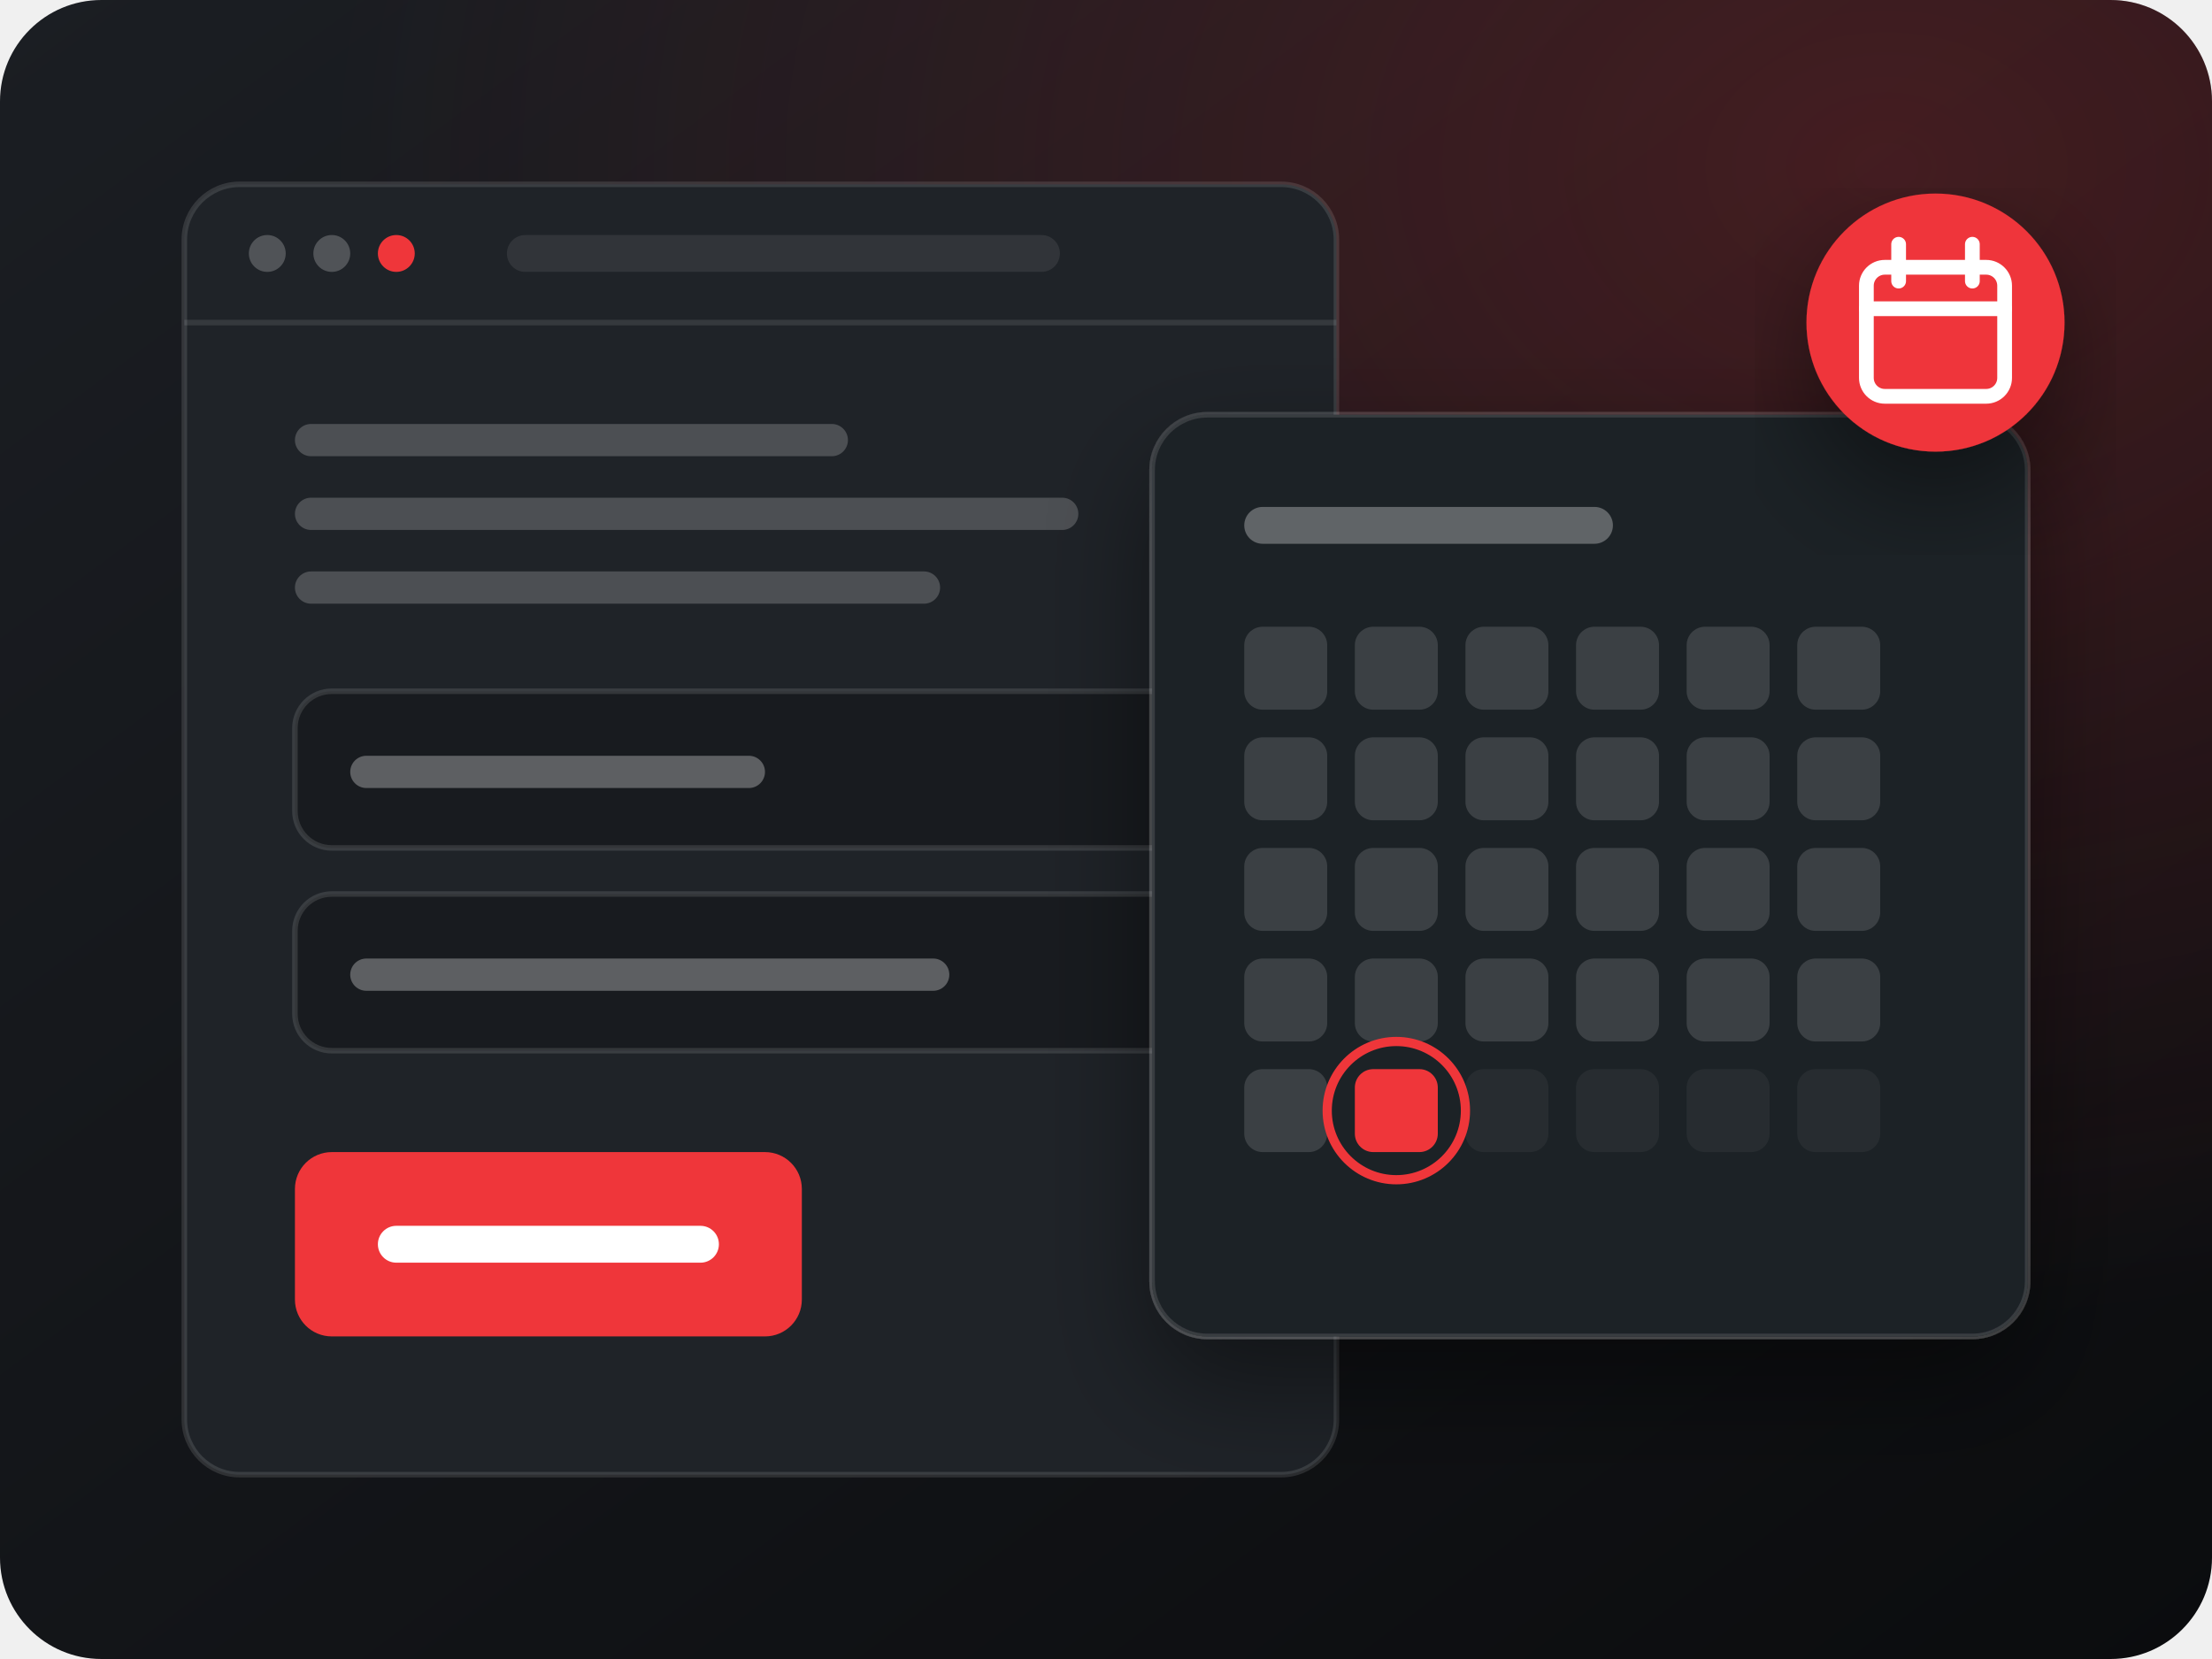
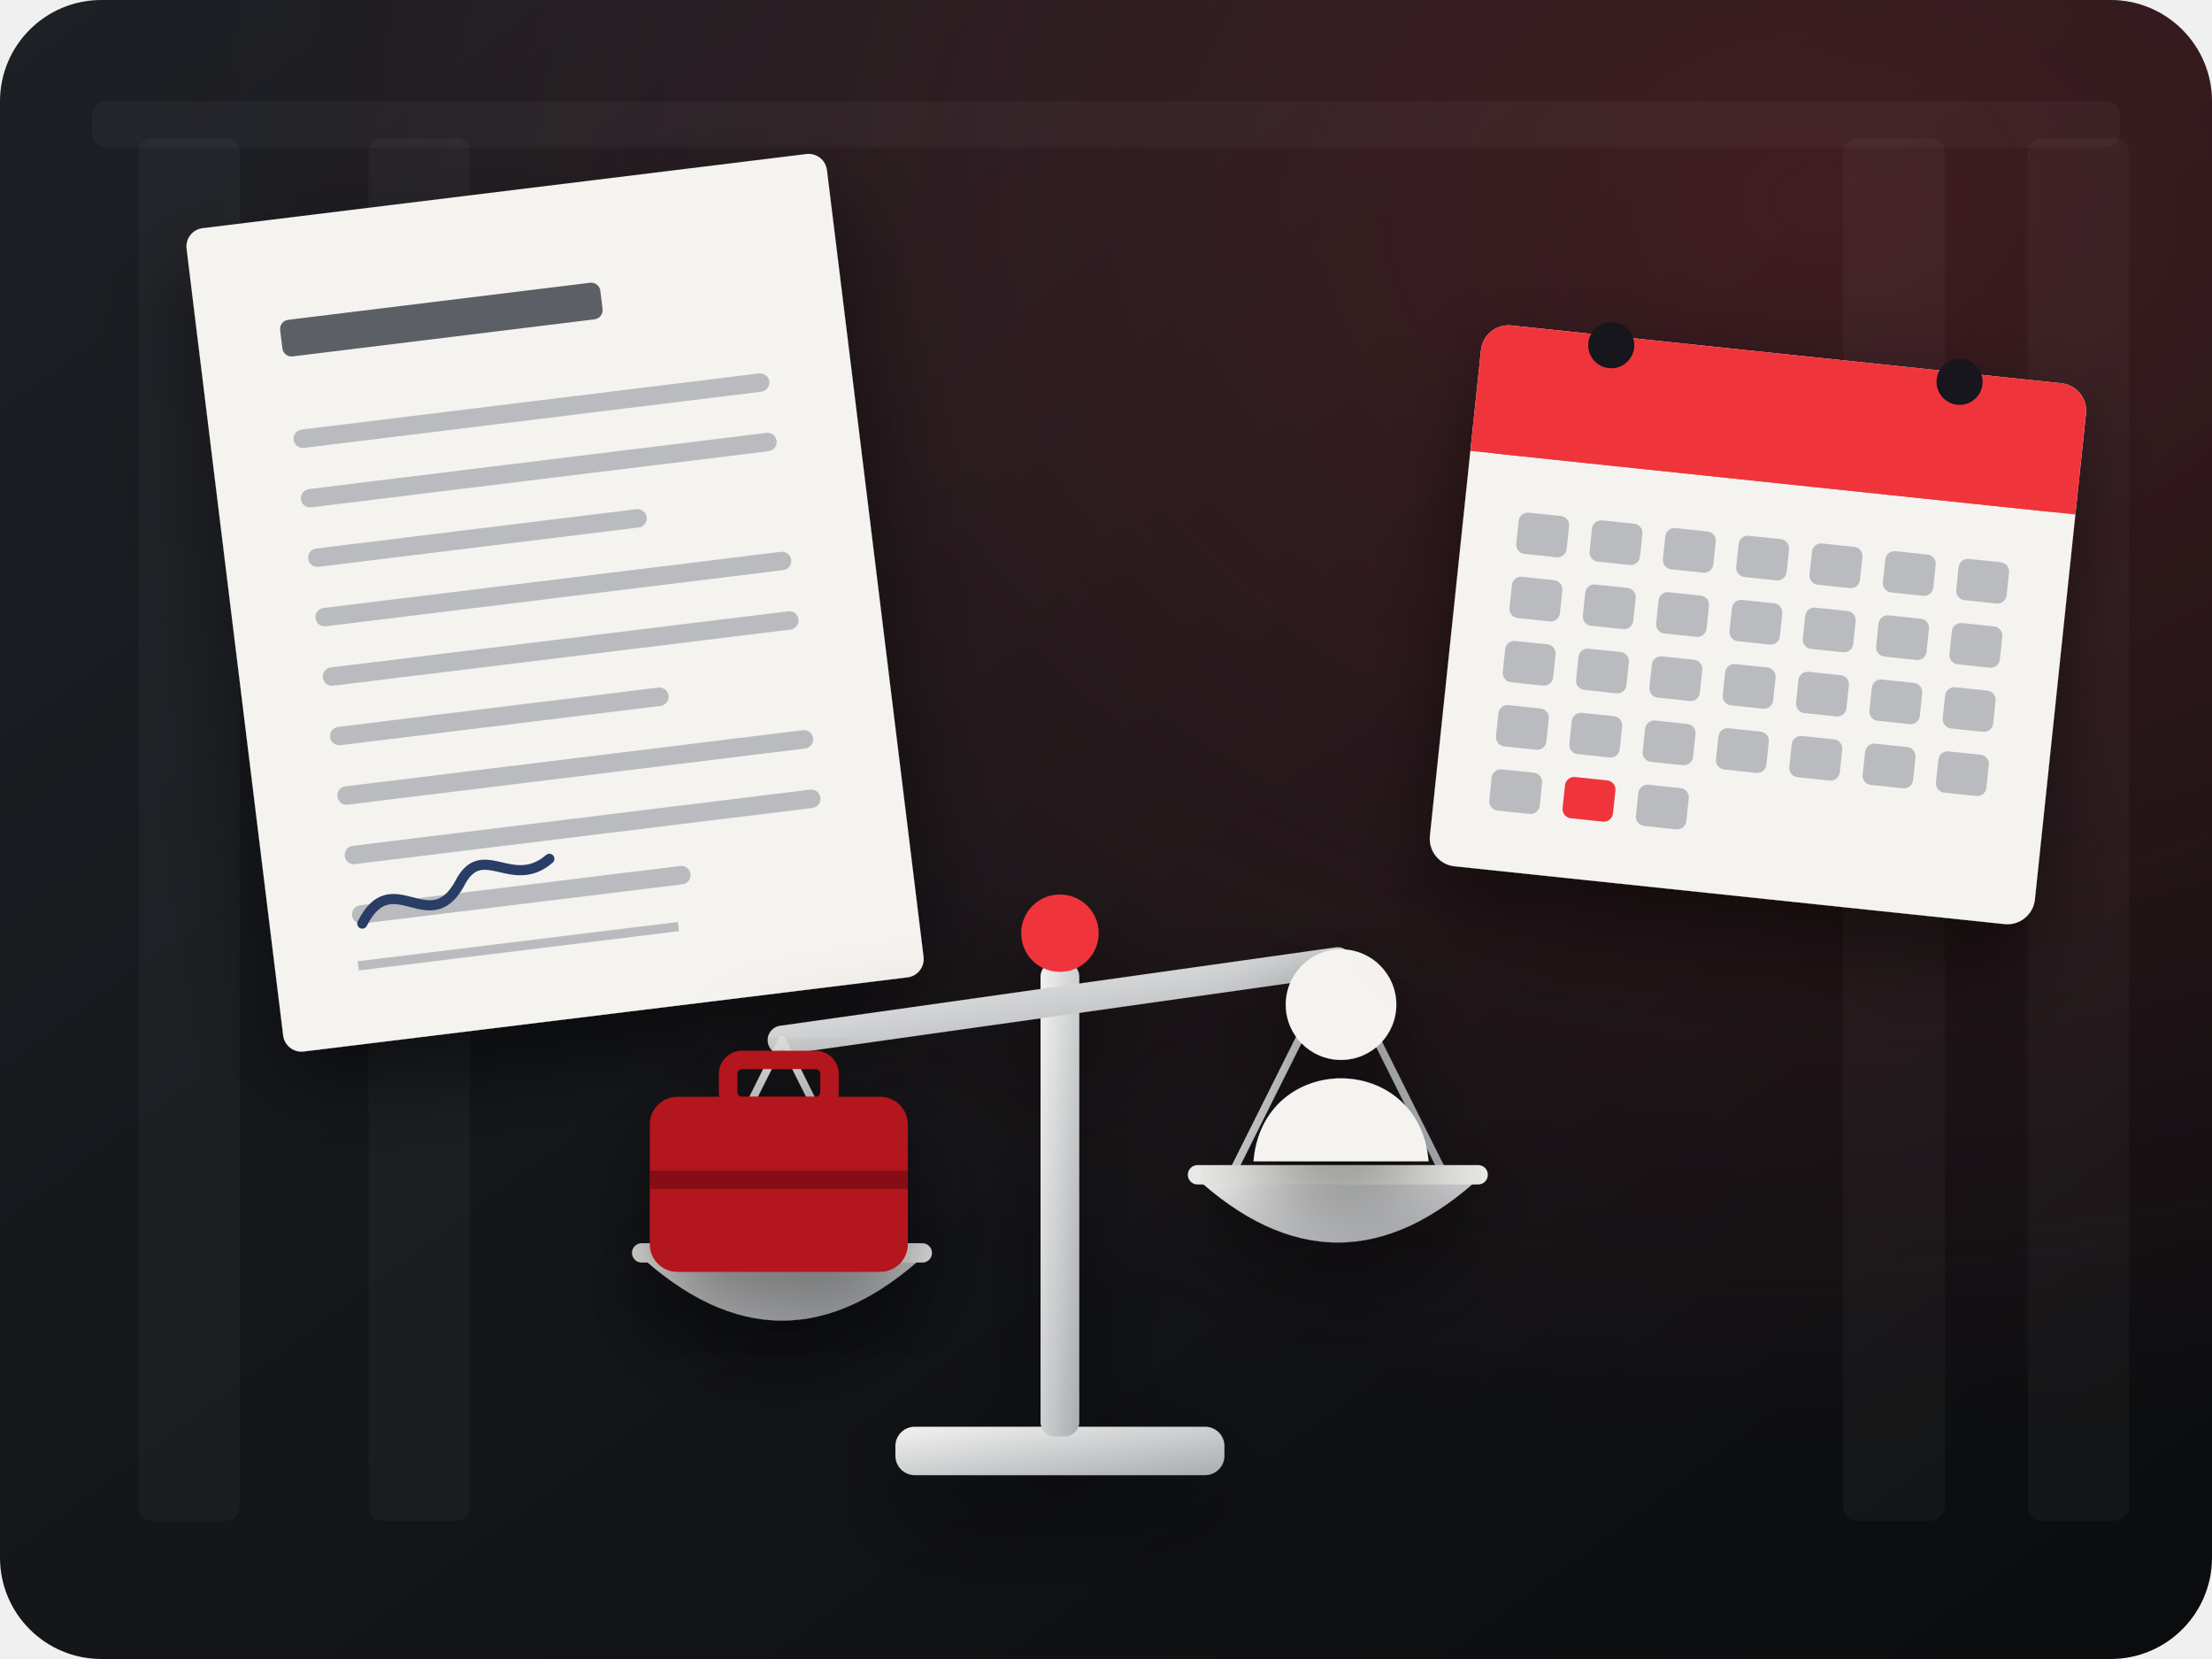
<svg xmlns="http://www.w3.org/2000/svg" viewBox="0 0 480 360" role="img" aria-labelledby="t">
  <defs>
    <linearGradient id="bg" x1="0" y1="0" x2="1" y2="1">
-       <stop offset="0" stop-color="#1B1E23" />
+       <stop offset="0" stop-color="#1D2025" />
      <stop offset="1" stop-color="#0B0C0E" />
    </linearGradient>
-     <linearGradient id="area" x1="0" y1="0" x2="0" y2="1">
-       <stop offset="0" stop-color="#EF363A" stop-opacity=".35" />
-       <stop offset="1" stop-color="#EF363A" stop-opacity="0" />
-     </linearGradient>
-     <radialGradient id="glow" cx=".85" cy=".1" r=".7">
-       <stop offset="0" stop-color="#EF363A" stop-opacity=".22" />
+     <radialGradient id="glow" cx=".82" cy=".12" r=".75">
+       <stop offset="0" stop-color="#EF363A" stop-opacity=".2" />
      <stop offset="1" stop-color="#EF363A" stop-opacity="0" />
    </radialGradient>
-     <filter id="sh" x="-20%" y="-20%" width="140%" height="160%">
-       <feDropShadow dx="0" dy="10" stdDeviation="12" flood-color="#000" flood-opacity=".45" />
+     <linearGradient id="wood" x1="0" y1="0" x2="0" y2="1">
+       <stop offset="0" stop-color="#4A4F57" />
+       <stop offset="1" stop-color="#23262B" />
+     </linearGradient>
+     <linearGradient id="metal" x1="0" y1="0" x2="1" y2="1">
+       <stop offset="0" stop-color="#F2F2F0" />
+       <stop offset="1" stop-color="#A9ACB1" />
+     </linearGradient>
+     <linearGradient id="redg" x1="0" y1="0" x2="0" y2="1">
+       <stop offset="0" stop-color="#F45155" />
+       <stop offset="1" stop-color="#B3141A" />
+     </linearGradient>
+     <filter id="sh" x="-30%" y="-30%" width="160%" height="170%">
+       <feDropShadow dx="0" dy="9" stdDeviation="10" flood-color="#000" flood-opacity=".5" />
    </filter>
  </defs>
  <rect width="480" height="360" rx="22" fill="url(#bg)" />
  <rect width="480" height="360" rx="22" fill="url(#glow)" />
-   <g stroke-width="1.2">
-     <rect x="40" y="40" width="250" height="280" rx="12" fill="#1F2328" stroke="rgba(255,255,255,0.12)" />
-     <path d="M40 70h250" stroke="rgba(255,255,255,0.1)" />
-     <circle cx="58" cy="55" r="4" fill="rgba(255,255,255,0.22)" />
-     <circle cx="72" cy="55" r="4" fill="rgba(255,255,255,0.22)" />
-     <circle cx="86" cy="55" r="4" fill="#EF363A" />
-     <rect x="110" y="51" width="120" height="8" rx="4.0" fill="rgba(255,255,255,0.08)" />
-     <rect x="64" y="92" width="120" height="7" rx="3.5" fill="rgba(255,255,255,0.2)" />
-     <rect x="64" y="108" width="170" height="7" rx="3.5" fill="rgba(255,255,255,0.2)" />
-     <rect x="64" y="124" width="140" height="7" rx="3.5" fill="rgba(255,255,255,0.2)" />
-     <rect x="64" y="150" width="202" height="34" rx="8" fill="#181B1F" stroke="rgba(255,255,255,0.12)" />
-     <rect x="76" y="164" width="90" height="7" rx="3.5" fill="rgba(255,255,255,0.3)" />
-     <rect x="64" y="194" width="202" height="34" rx="8" fill="#181B1F" stroke="rgba(255,255,255,0.12)" />
-     <rect x="76" y="208" width="130" height="7" rx="3.5" fill="rgba(255,255,255,0.3)" />
-     <rect x="64" y="250" width="110" height="40" rx="8" fill="#EF363A" stroke="none" />
-     <rect x="82" y="266" width="74" height="8" rx="4.0" fill="#fff" />
-     <rect x="250" y="90" width="190" height="200" rx="12" fill="#1F2328" stroke="rgba(255,255,255,0.12)" filter="url(#sh)" />
-     <rect x="270" y="110" width="80" height="8" rx="4.0" fill="rgba(255,255,255,0.3)" />
-     <rect x="270" y="136" width="18" height="18" rx="4" fill="rgba(255,255,255,0.14)" />
-     <rect x="294" y="136" width="18" height="18" rx="4" fill="rgba(255,255,255,0.14)" />
-     <rect x="318" y="136" width="18" height="18" rx="4" fill="rgba(255,255,255,0.14)" />
-     <rect x="342" y="136" width="18" height="18" rx="4" fill="rgba(255,255,255,0.14)" />
-     <rect x="366" y="136" width="18" height="18" rx="4" fill="rgba(255,255,255,0.14)" />
-     <rect x="390" y="136" width="18" height="18" rx="4" fill="rgba(255,255,255,0.14)" />
-     <rect x="270" y="160" width="18" height="18" rx="4" fill="rgba(255,255,255,0.14)" />
-     <rect x="294" y="160" width="18" height="18" rx="4" fill="rgba(255,255,255,0.14)" />
-     <rect x="318" y="160" width="18" height="18" rx="4" fill="rgba(255,255,255,0.14)" />
-     <rect x="342" y="160" width="18" height="18" rx="4" fill="rgba(255,255,255,0.14)" />
-     <rect x="366" y="160" width="18" height="18" rx="4" fill="rgba(255,255,255,0.14)" />
-     <rect x="390" y="160" width="18" height="18" rx="4" fill="rgba(255,255,255,0.14)" />
-     <rect x="270" y="184" width="18" height="18" rx="4" fill="rgba(255,255,255,0.14)" />
-     <rect x="294" y="184" width="18" height="18" rx="4" fill="rgba(255,255,255,0.14)" />
-     <rect x="318" y="184" width="18" height="18" rx="4" fill="rgba(255,255,255,0.14)" />
-     <rect x="342" y="184" width="18" height="18" rx="4" fill="rgba(255,255,255,0.14)" />
-     <rect x="366" y="184" width="18" height="18" rx="4" fill="rgba(255,255,255,0.14)" />
-     <rect x="390" y="184" width="18" height="18" rx="4" fill="rgba(255,255,255,0.14)" />
-     <rect x="270" y="208" width="18" height="18" rx="4" fill="rgba(255,255,255,0.14)" />
-     <rect x="294" y="208" width="18" height="18" rx="4" fill="rgba(255,255,255,0.14)" />
-     <rect x="318" y="208" width="18" height="18" rx="4" fill="rgba(255,255,255,0.14)" />
-     <rect x="342" y="208" width="18" height="18" rx="4" fill="rgba(255,255,255,0.14)" />
-     <rect x="366" y="208" width="18" height="18" rx="4" fill="rgba(255,255,255,0.14)" />
-     <rect x="390" y="208" width="18" height="18" rx="4" fill="rgba(255,255,255,0.14)" />
-     <rect x="270" y="232" width="18" height="18" rx="4" fill="rgba(255,255,255,0.14)" />
-     <rect x="294" y="232" width="18" height="18" rx="4" fill="#EF363A" />
-     <rect x="318" y="232" width="18" height="18" rx="4" fill="rgba(255,255,255,0.05)" />
-     <rect x="342" y="232" width="18" height="18" rx="4" fill="rgba(255,255,255,0.05)" />
-     <rect x="366" y="232" width="18" height="18" rx="4" fill="rgba(255,255,255,0.05)" />
-     <rect x="390" y="232" width="18" height="18" rx="4" fill="rgba(255,255,255,0.05)" />
-     <circle cx="303" cy="241" r="15" fill="none" stroke="#EF363A" stroke-width="2" />
-     <circle cx="420" cy="70" r="28" fill="#EF363A" filter="url(#sh)" />
-     <g transform="translate(420 70)" fill="none" stroke="#fff" stroke-width="3.2" stroke-linecap="round" stroke-linejoin="round">
-       <rect x="-15" y="-12" width="30" height="28" rx="4" />
-       <path d="M-15 -3h30M-8 -17v8M8 -17v8" />
+   <rect x="30" y="30" width="22" height="300" rx="3" fill="rgba(255,255,255,.035)" />
+   <rect x="80" y="30" width="22" height="300" rx="3" fill="rgba(255,255,255,.035)" />
+   <rect x="400" y="30" width="22" height="300" rx="3" fill="rgba(255,255,255,.035)" />
+   <rect x="440" y="30" width="22" height="300" rx="3" fill="rgba(255,255,255,.035)" />
+   <rect x="20" y="22" width="440" height="10" rx="3" fill="rgba(255,255,255,.035)" />
+   <g transform="translate(40 50) rotate(-7) scale(1)" filter="url(#sh)">
+     <rect width="140" height="180" rx="4" fill="#F4F3EF" />
+     <rect x="18" y="22" width="70" height="8" rx="2" fill="#5B5F66" />
+     <rect x="18" y="46" width="104" height="4" rx="2" fill="#B9BBBF" />
+     <rect x="18" y="59" width="104" height="4" rx="2" fill="#B9BBBF" />
+     <rect x="18" y="72" width="74" height="4" rx="2" fill="#B9BBBF" />
+     <rect x="18" y="85" width="104" height="4" rx="2" fill="#B9BBBF" />
+     <rect x="18" y="98" width="104" height="4" rx="2" fill="#B9BBBF" />
+     <rect x="18" y="111" width="74" height="4" rx="2" fill="#B9BBBF" />
+     <rect x="18" y="124" width="104" height="4" rx="2" fill="#B9BBBF" />
+     <rect x="18" y="137" width="104" height="4" rx="2" fill="#B9BBBF" />
+     <rect x="18" y="150" width="74" height="4" rx="2" fill="#B9BBBF" />
+     <path d="M20 154c8 -12 14 5 22 -6c6 -9 11 3 20 -3" fill="none" stroke="#2C3E66" stroke-width="2.2" stroke-linecap="round" />
+     <rect x="18" y="162" width="70" height="2" fill="#B9BBBF" />
+   </g>
+   <g transform="translate(230 318) rotate(0) scale(1)" filter="url(#sh)">
+     <g transform="scale(1.05)" stroke-linecap="round">
+       <rect x="-34" y="-8" width="68" height="10" rx="4" fill="url(#metal)" />
+       <rect x="-4" y="-104" width="8" height="98" rx="3" fill="url(#metal)" />
+       <circle cx="0" cy="-110" r="8" fill="#EF363A" />
+       <line x1="-57.4" y1="-87.9" x2="57.4" y2="-104.1" stroke="url(#metal)" stroke-width="6" />
+       <path d="M-57.436 -87.928 L-79.436 -43.928 M-57.436 -87.928 L-35.436 -43.928" stroke="url(#metal)" stroke-width="1.6" />
+       <path d="M-87.436 -43.928 Q-57.436 -15.928 -27.436 -43.928 Z" fill="url(#metal)" />
+       <rect x="-88.436" y="-45.928" width="62" height="4" rx="2" fill="#E8E8E6" />
+       <path d="M57.436 -104.072 L35.436 -60.072 M57.436 -104.072 L79.436 -60.072" stroke="url(#metal)" stroke-width="1.6" />
+       <path d="M27.436 -60.072 Q57.436 -32.072 87.436 -60.072 Z" fill="url(#metal)" />
+       <rect x="26.436" y="-62.072" width="62" height="4" rx="2" fill="#E8E8E6" />
    </g>
  </g>
+   <g transform="translate(169 260) rotate(0) scale(1)" filter="url(#sh)">
+     <rect x="-28" y="-22" width="56" height="38" rx="6" fill="#B3141A" />
+     <rect x="-28" y="-6" width="56" height="4" fill="rgba(0,0,0,.25)" />
+     <rect x="-11" y="-30" width="22" height="10" rx="3" fill="none" stroke="#B3141A" stroke-width="4" />
+   </g>
+   <g transform="translate(291 246) rotate(0) scale(1)" filter="url(#sh)">
+     <circle cx="0" cy="-28" r="12" fill="#F4F3EF" />
+     <path d="M-19 6 c2 -24 36 -24 38 0z" fill="#F4F3EF" />
+   </g>
+   <g transform="translate(322 70) rotate(6) scale(1)" filter="url(#sh)">
+     <rect width="132" height="118" rx="6" fill="#F4F3EF" />
+     <rect width="132" height="28" rx="6" fill="#EF363A" />
+     <rect y="20" width="132" height="8" fill="#EF363A" />
+     <circle cx="28" cy="2" r="5" fill="#16181B" />
+     <circle cx="104" cy="2" r="5" fill="#16181B" />
+     <rect x="12" y="40" width="11" height="9" rx="2" fill="#B9BBBF" />
+     <rect x="28" y="40" width="11" height="9" rx="2" fill="#B9BBBF" />
+     <rect x="44" y="40" width="11" height="9" rx="2" fill="#B9BBBF" />
+     <rect x="60" y="40" width="11" height="9" rx="2" fill="#B9BBBF" />
+     <rect x="76" y="40" width="11" height="9" rx="2" fill="#B9BBBF" />
+     <rect x="92" y="40" width="11" height="9" rx="2" fill="#B9BBBF" />
+     <rect x="108" y="40" width="11" height="9" rx="2" fill="#B9BBBF" />
+     <rect x="12" y="54" width="11" height="9" rx="2" fill="#B9BBBF" />
+     <rect x="28" y="54" width="11" height="9" rx="2" fill="#B9BBBF" />
+     <rect x="44" y="54" width="11" height="9" rx="2" fill="#B9BBBF" />
+     <rect x="60" y="54" width="11" height="9" rx="2" fill="#B9BBBF" />
+     <rect x="76" y="54" width="11" height="9" rx="2" fill="#B9BBBF" />
+     <rect x="92" y="54" width="11" height="9" rx="2" fill="#B9BBBF" />
+     <rect x="108" y="54" width="11" height="9" rx="2" fill="#B9BBBF" />
+     <rect x="12" y="68" width="11" height="9" rx="2" fill="#B9BBBF" />
+     <rect x="28" y="68" width="11" height="9" rx="2" fill="#B9BBBF" />
+     <rect x="44" y="68" width="11" height="9" rx="2" fill="#B9BBBF" />
+     <rect x="60" y="68" width="11" height="9" rx="2" fill="#B9BBBF" />
+     <rect x="76" y="68" width="11" height="9" rx="2" fill="#B9BBBF" />
+     <rect x="92" y="68" width="11" height="9" rx="2" fill="#B9BBBF" />
+     <rect x="108" y="68" width="11" height="9" rx="2" fill="#B9BBBF" />
+     <rect x="12" y="82" width="11" height="9" rx="2" fill="#B9BBBF" />
+     <rect x="28" y="82" width="11" height="9" rx="2" fill="#B9BBBF" />
+     <rect x="44" y="82" width="11" height="9" rx="2" fill="#B9BBBF" />
+     <rect x="60" y="82" width="11" height="9" rx="2" fill="#B9BBBF" />
+     <rect x="76" y="82" width="11" height="9" rx="2" fill="#B9BBBF" />
+     <rect x="92" y="82" width="11" height="9" rx="2" fill="#B9BBBF" />
+     <rect x="108" y="82" width="11" height="9" rx="2" fill="#B9BBBF" />
+     <rect x="12" y="96" width="11" height="9" rx="2" fill="#B9BBBF" />
+     <rect x="28" y="96" width="11" height="9" rx="2" fill="#EF363A" />
+     <rect x="44" y="96" width="11" height="9" rx="2" fill="#B9BBBF" />
+   </g>
</svg>
